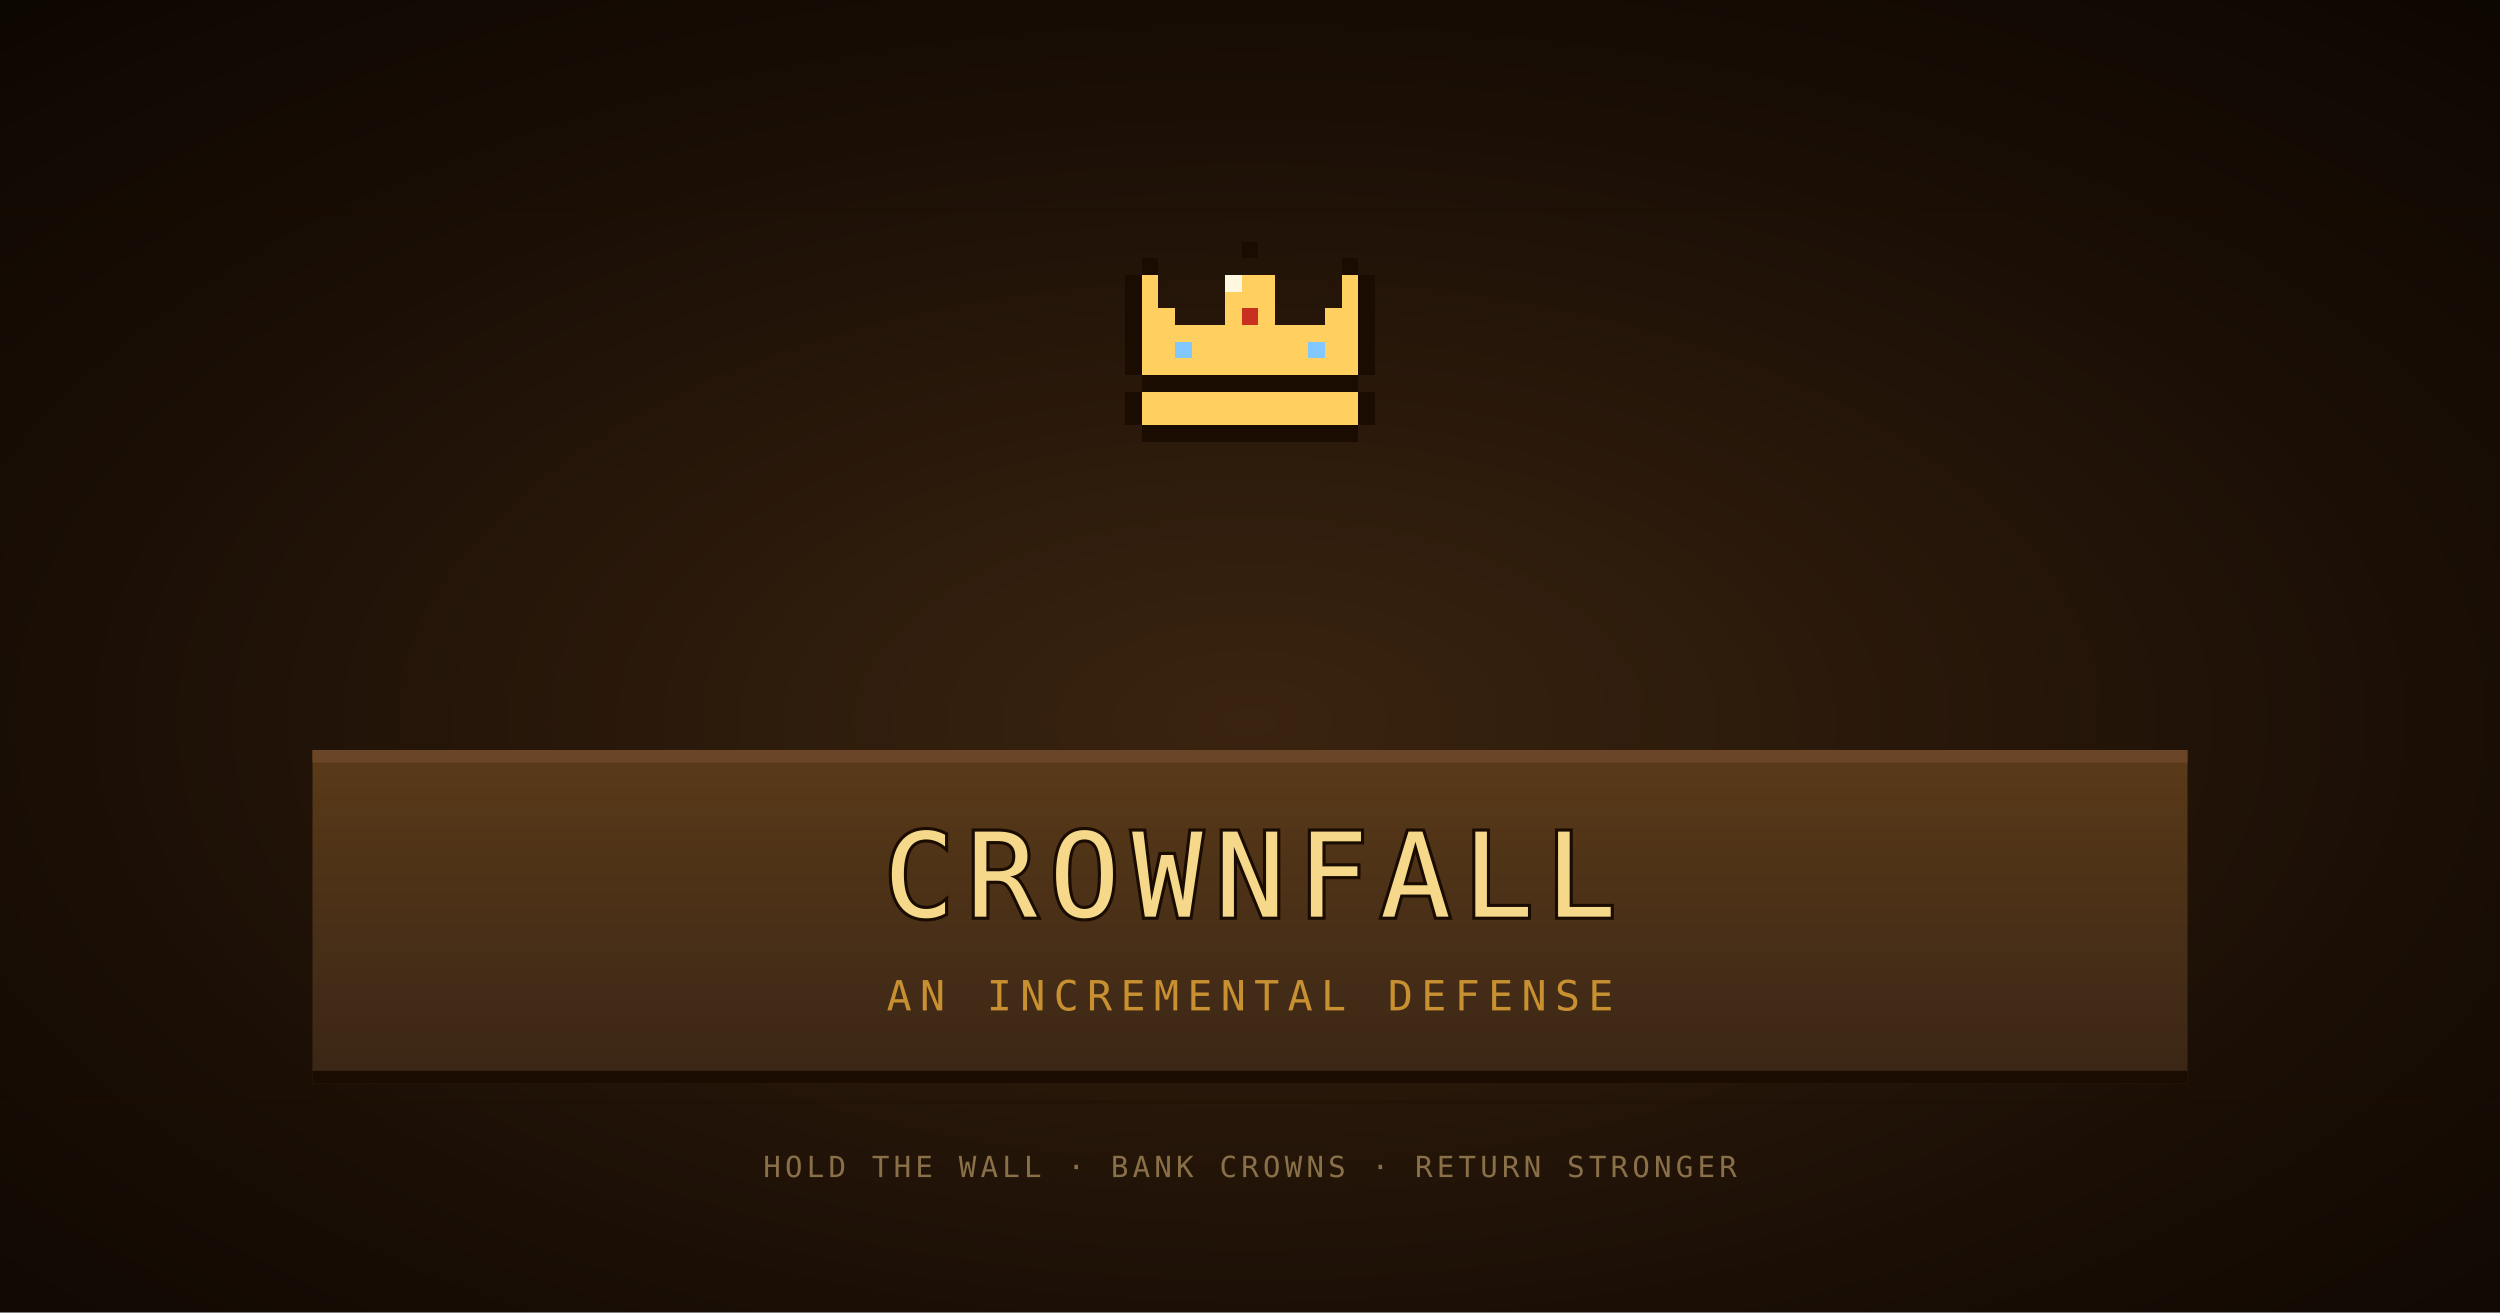
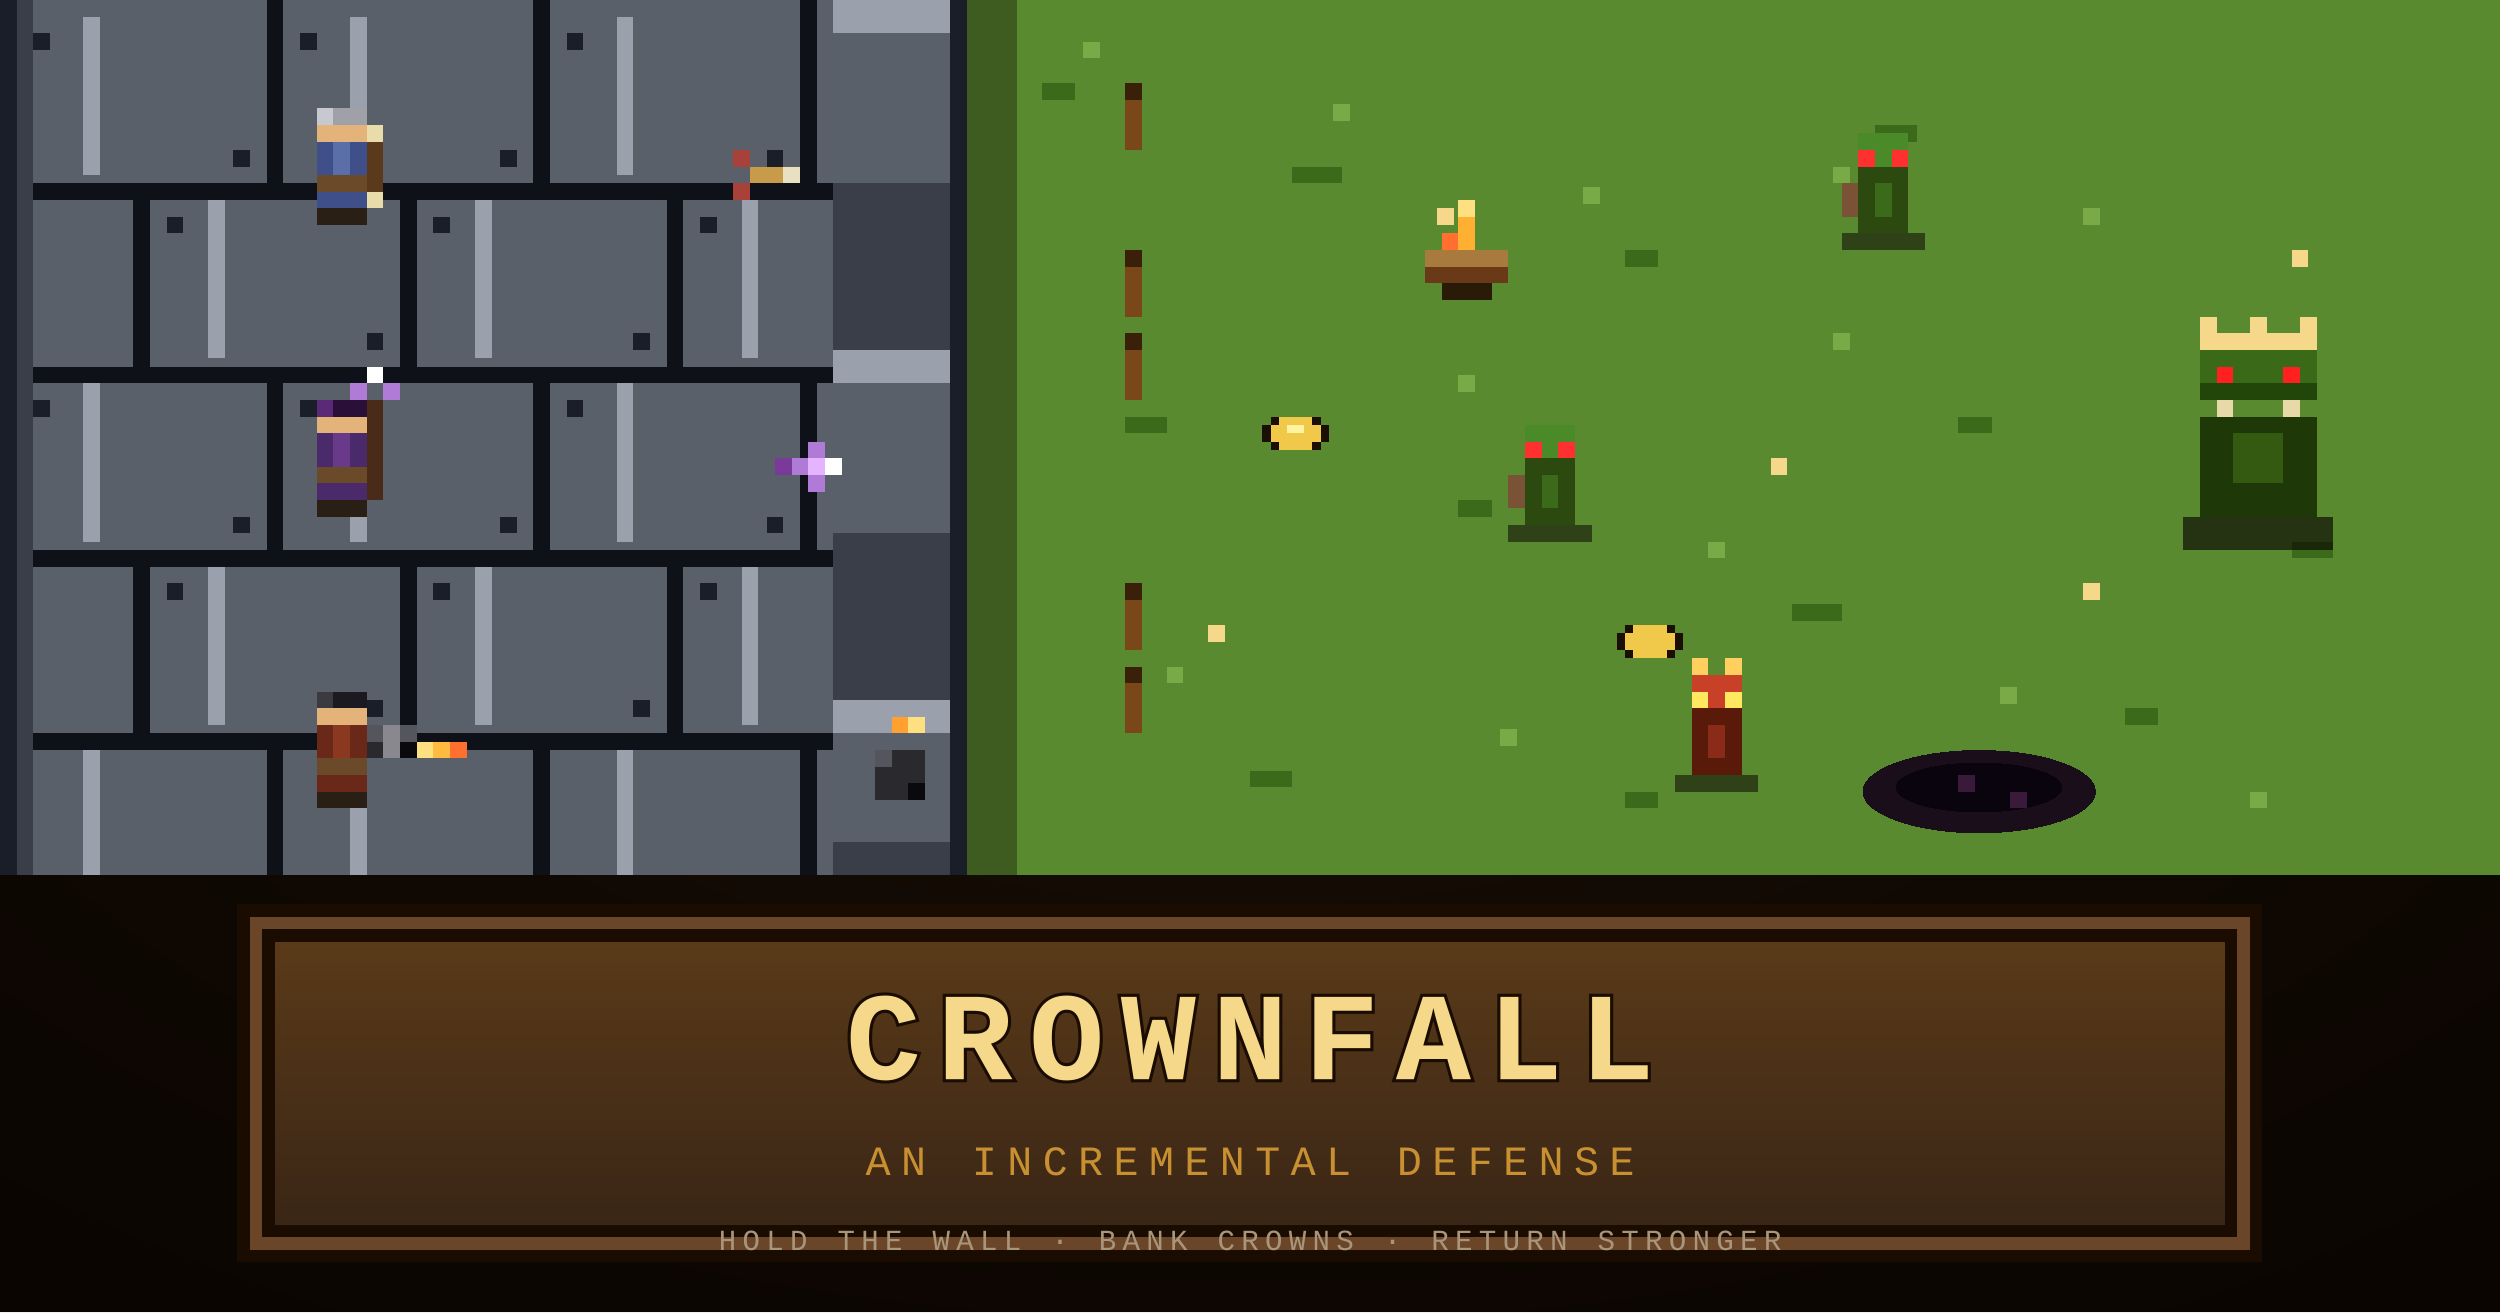
- <svg xmlns="http://www.w3.org/2000/svg" width="1200" height="630" viewBox="0 0 1200 630">
+ <svg xmlns="http://www.w3.org/2000/svg" width="1200" height="630" viewBox="0 0 1200 630" shape-rendering="crispEdges">
  <defs>
-     <radialGradient id="bg" cx="50%" cy="55%" r="80%">
+     <radialGradient id="bg" cx="50%" cy="40%" r="80%">
      <stop offset="0%" stop-color="#3a2410" />
-       <stop offset="60%" stop-color="#1a0e05" />
+       <stop offset="55%" stop-color="#1a0e05" />
      <stop offset="100%" stop-color="#0a0500" />
    </radialGradient>
+   </defs>
+   <rect width="1200" height="630" fill="url(#bg)" />
+   <g id="grass">
+     <rect x="464" y="0" width="736" height="420" fill="#5a8a30" />
+     <g fill="#3a6a1a">
+       <rect x="500" y="40" width="16" height="8" />
+       <rect x="620" y="80" width="24" height="8" />
+       <rect x="780" y="120" width="16" height="8" />
+       <rect x="900" y="60" width="20" height="8" />
+       <rect x="1080" y="180" width="16" height="8" />
+       <rect x="540" y="200" width="20" height="8" />
+       <rect x="700" y="240" width="16" height="8" />
+       <rect x="860" y="290" width="24" height="8" />
+       <rect x="1020" y="340" width="16" height="8" />
+       <rect x="600" y="370" width="20" height="8" />
+       <rect x="780" y="380" width="16" height="8" />
+       <rect x="940" y="200" width="16" height="8" />
+       <rect x="1100" y="260" width="20" height="8" />
+     </g>
+     <g fill="#7aaa48">
+       <rect x="520" y="20" width="8" height="8" />
+       <rect x="640" y="50" width="8" height="8" />
+       <rect x="760" y="90" width="8" height="8" />
+       <rect x="880" y="160" width="8" height="8" />
+       <rect x="1000" y="100" width="8" height="8" />
+       <rect x="700" y="180" width="8" height="8" />
+       <rect x="820" y="260" width="8" height="8" />
+       <rect x="960" y="330" width="8" height="8" />
+       <rect x="1080" y="380" width="8" height="8" />
+       <rect x="560" y="320" width="8" height="8" />
+       <rect x="720" y="350" width="8" height="8" />
+       <rect x="880" y="80" width="8" height="8" />
+     </g>
+     <g fill="#f5d889">
+       <rect x="690" y="100" width="8" height="8" />
+       <rect x="850" y="220" width="8" height="8" />
+       <rect x="1000" y="280" width="8" height="8" />
+       <rect x="1100" y="120" width="8" height="8" />
+       <rect x="580" y="300" width="8" height="8" />
+       <rect x="950" y="380" width="8" height="8" />
+     </g>
+   </g>
+   <g id="wall">
+     <rect x="0" y="0" width="400" height="420" fill="#5a606a" />
+     <g fill="#0e1218">
+       <rect x="0" y="88" width="400" height="8" />
+       <rect x="0" y="176" width="400" height="8" />
+       <rect x="0" y="264" width="400" height="8" />
+       <rect x="0" y="352" width="400" height="8" />
+     </g>
+     <g fill="#0e1218">
+       <rect x="128" y="0" width="8" height="88" />
+       <rect x="256" y="0" width="8" height="88" />
+       <rect x="384" y="0" width="8" height="88" />
+       <rect x="64" y="88" width="8" height="88" />
+       <rect x="192" y="88" width="8" height="88" />
+       <rect x="320" y="88" width="8" height="88" />
+       <rect x="128" y="176" width="8" height="88" />
+       <rect x="256" y="176" width="8" height="88" />
+       <rect x="384" y="176" width="8" height="88" />
+       <rect x="64" y="264" width="8" height="88" />
+       <rect x="192" y="264" width="8" height="88" />
+       <rect x="320" y="264" width="8" height="88" />
+       <rect x="128" y="352" width="8" height="68" />
+       <rect x="256" y="352" width="8" height="68" />
+       <rect x="384" y="352" width="8" height="68" />
+     </g>
+     <g fill="#9aa0ac">
+       <rect x="40" y="8" width="8" height="76" />
+       <rect x="168" y="8" width="8" height="76" />
+       <rect x="296" y="8" width="8" height="76" />
+       <rect x="100" y="96" width="8" height="76" />
+       <rect x="228" y="96" width="8" height="76" />
+       <rect x="356" y="96" width="8" height="76" />
+       <rect x="40" y="184" width="8" height="76" />
+       <rect x="168" y="184" width="8" height="76" />
+       <rect x="296" y="184" width="8" height="76" />
+       <rect x="100" y="272" width="8" height="76" />
+       <rect x="228" y="272" width="8" height="76" />
+       <rect x="356" y="272" width="8" height="76" />
+       <rect x="40" y="360" width="8" height="60" />
+       <rect x="168" y="360" width="8" height="60" />
+       <rect x="296" y="360" width="8" height="60" />
+     </g>
+     <g fill="#1a1e28">
+       <rect x="16" y="16" width="8" height="8" />
+       <rect x="112" y="72" width="8" height="8" />
+       <rect x="144" y="16" width="8" height="8" />
+       <rect x="240" y="72" width="8" height="8" />
+       <rect x="272" y="16" width="8" height="8" />
+       <rect x="368" y="72" width="8" height="8" />
+       <rect x="80" y="104" width="8" height="8" />
+       <rect x="176" y="160" width="8" height="8" />
+       <rect x="208" y="104" width="8" height="8" />
+       <rect x="304" y="160" width="8" height="8" />
+       <rect x="336" y="104" width="8" height="8" />
+       <rect x="16" y="192" width="8" height="8" />
+       <rect x="112" y="248" width="8" height="8" />
+       <rect x="144" y="192" width="8" height="8" />
+       <rect x="240" y="248" width="8" height="8" />
+       <rect x="272" y="192" width="8" height="8" />
+       <rect x="368" y="248" width="8" height="8" />
+       <rect x="80" y="280" width="8" height="8" />
+       <rect x="176" y="336" width="8" height="8" />
+       <rect x="208" y="280" width="8" height="8" />
+       <rect x="304" y="336" width="8" height="8" />
+       <rect x="336" y="280" width="8" height="8" />
+     </g>
+     <rect x="0" y="0" width="16" height="420" fill="#3a3e48" />
+     <rect x="0" y="0" width="8" height="420" fill="#1a1e28" />
+     <g id="merlons">
+       <g fill="#5a606a">
+         <rect x="400" y="0" width="64" height="104" />
+         <rect x="400" y="168" width="64" height="104" />
+         <rect x="400" y="336" width="64" height="84" />
+       </g>
+       <g fill="#9aa0ac">
+         <rect x="400" y="0" width="64" height="16" />
+         <rect x="400" y="168" width="64" height="16" />
+         <rect x="400" y="336" width="64" height="16" />
+       </g>
+       <g fill="#3a3e48">
+         <rect x="400" y="88" width="64" height="16" />
+         <rect x="400" y="256" width="64" height="16" />
+         <rect x="400" y="404" width="64" height="16" />
+       </g>
+       <g fill="#3a3e48">
+         <rect x="400" y="104" width="64" height="64" />
+         <rect x="400" y="272" width="64" height="64" />
+       </g>
+       <g fill="#1a1e28">
+         <rect x="456" y="0" width="8" height="420" />
+       </g>
+       <rect x="464" y="0" width="24" height="420" fill="rgba(10,6,2,0.35)" />
+     </g>
+   </g>
+   <g id="hero-archer" transform="translate(160, 60)">
+     <rect x="-8" y="40" width="24" height="8" fill="#2a1f14" />
+     <rect x="-8" y="8" width="24" height="32" fill="#3e4f8a" />
+     <rect x="0" y="8" width="8" height="16" fill="#5a6fa8" />
+     <rect x="-8" y="24" width="24" height="8" fill="#6b4a2a" />
+     <rect x="-8" y="0" width="24" height="8" fill="#e4b37a" />
+     <rect x="-8" y="-8" width="24" height="8" fill="#a0a0a8" />
+     <rect x="-8" y="-8" width="8" height="8" fill="#c8c8d0" />
+     <rect x="16" y="0" width="8" height="40" fill="#5a3a1a" />
+     <rect x="16" y="0" width="8" height="8" fill="#e8dcaa" />
+     <rect x="16" y="32" width="8" height="8" fill="#e8dcaa" />
+   </g>
+   <g id="hero-mage" transform="translate(160, 200)">
+     <rect x="-8" y="40" width="24" height="8" fill="#2a1f14" />
+     <rect x="-8" y="8" width="24" height="32" fill="#4a2a6a" />
+     <rect x="0" y="8" width="8" height="16" fill="#6a3a8a" />
+     <rect x="-8" y="24" width="24" height="8" fill="#6b4a2a" />
+     <rect x="-8" y="0" width="24" height="8" fill="#e4b37a" />
+     <rect x="-8" y="-8" width="24" height="8" fill="#2a1038" />
+     <rect x="-8" y="-8" width="8" height="8" fill="#5a2a78" />
+     <rect x="16" y="-8" width="8" height="48" fill="#4a2a18" />
+     <rect x="16" y="-24" width="8" height="8" fill="#e4b4ff" />
+     <rect x="8" y="-16" width="8" height="8" fill="#b07bd6" />
+     <rect x="24" y="-16" width="8" height="8" fill="#b07bd6" />
+     <rect x="16" y="-24" width="8" height="8" fill="#ffffff" />
+   </g>
+   <g id="hero-cannoneer" transform="translate(160, 340)">
+     <rect x="-8" y="40" width="24" height="8" fill="#2a1f14" />
+     <rect x="-8" y="8" width="24" height="32" fill="#6a2818" />
+     <rect x="0" y="8" width="8" height="16" fill="#8a3820" />
+     <rect x="-8" y="24" width="24" height="8" fill="#6b4a2a" />
+     <rect x="-8" y="0" width="24" height="8" fill="#e4b37a" />
+     <rect x="-8" y="-8" width="24" height="8" fill="#1a1a20" />
+     <rect x="-8" y="-8" width="8" height="8" fill="#3a3a40" />
+     <rect x="16" y="8" width="24" height="16" fill="#2a2a2e" />
+     <rect x="16" y="8" width="24" height="8" fill="#55555e" />
+     <rect x="32" y="16" width="8" height="8" fill="#0a0a0e" />
+     <rect x="24" y="8" width="8" height="16" fill="#88888e" />
+     <rect x="40" y="16" width="8" height="8" fill="#ffe080" />
+     <rect x="48" y="16" width="8" height="8" fill="#ffba40" />
+     <rect x="56" y="16" width="8" height="8" fill="#ff7030" />
+   </g>
+   <g transform="translate(360, 80)">
+     <rect x="0" y="0" width="16" height="8" fill="#c89b4a" />
+     <rect x="16" y="0" width="8" height="8" fill="#e8e0c0" />
+     <rect x="-8" y="-8" width="8" height="8" fill="#a8413a" />
+     <rect x="-8" y="8" width="8" height="8" fill="#a8413a" />
+   </g>
+   <g transform="translate(380, 220)">
+     <rect x="-8" y="0" width="8" height="8" fill="#7a3a9a" />
+     <rect x="0" y="0" width="16" height="8" fill="#b07bd6" />
+     <rect x="8" y="-8" width="8" height="8" fill="#b07bd6" />
+     <rect x="8" y="8" width="8" height="8" fill="#b07bd6" />
+     <rect x="8" y="0" width="8" height="8" fill="#e4b4ff" />
+     <rect x="16" y="0" width="8" height="8" fill="#ffffff" />
+   </g>
+   <g transform="translate(420, 360)">
+     <rect x="0" y="0" width="24" height="24" fill="#2a2a2e" />
+     <rect x="0" y="0" width="8" height="8" fill="#55555e" />
+     <rect x="16" y="16" width="8" height="8" fill="#0a0a0e" />
+     <rect x="8" y="-16" width="8" height="8" fill="#ffa030" />
+     <rect x="16" y="-16" width="8" height="8" fill="#ffe080" />
+   </g>
+   <g id="enemy-goblin-1" transform="translate(900, 80)">
+     <rect x="-16" y="32" width="40" height="8" fill="rgba(10,6,2,0.55)" />
+     <rect x="-8" y="0" width="24" height="32" fill="#2c4a10" />
+     <rect x="0" y="8" width="8" height="16" fill="#3a6a1a" />
+     <rect x="-8" y="-16" width="24" height="16" fill="#4a8a28" />
+     <rect x="-8" y="-8" width="8" height="8" fill="#ff3030" />
+     <rect x="8" y="-8" width="8" height="8" fill="#ff3030" />
+     <rect x="-16" y="8" width="8" height="16" fill="#7a5236" />
+   </g>
+   <g id="enemy-goblin-2" transform="translate(740, 220)">
+     <rect x="-16" y="32" width="40" height="8" fill="rgba(10,6,2,0.55)" />
+     <rect x="-8" y="0" width="24" height="32" fill="#2c4a10" />
+     <rect x="0" y="8" width="8" height="16" fill="#3a6a1a" />
+     <rect x="-8" y="-16" width="24" height="16" fill="#4a8a28" />
+     <rect x="-8" y="-8" width="8" height="8" fill="#ff3030" />
+     <rect x="8" y="-8" width="8" height="8" fill="#ff3030" />
+     <rect x="-16" y="8" width="8" height="16" fill="#7a5236" />
+   </g>
+   <g id="enemy-charger" transform="translate(820, 340)">
+     <rect x="-16" y="32" width="40" height="8" fill="rgba(10,6,2,0.55)" />
+     <rect x="-8" y="0" width="24" height="32" fill="#5a1a0a" />
+     <rect x="0" y="8" width="8" height="16" fill="#8a2a18" />
+     <rect x="-8" y="-16" width="24" height="16" fill="#c84028" />
+     <rect x="-8" y="-8" width="8" height="8" fill="#ffe860" />
+     <rect x="8" y="-8" width="8" height="8" fill="#ffe860" />
+     <rect x="-8" y="-24" width="8" height="8" fill="#ffd060" />
+     <rect x="8" y="-24" width="8" height="8" fill="#ffd060" />
+   </g>
+   <g id="boss" transform="translate(1080, 200)">
+     <rect x="-32" y="48" width="72" height="16" fill="rgba(10,6,2,0.65)" />
+     <rect x="-24" y="0" width="56" height="48" fill="#1e3808" />
+     <rect x="-8" y="8" width="24" height="24" fill="#335a10" />
+     <rect x="-24" y="-32" width="56" height="24" fill="#3a6a18" />
+     <rect x="-24" y="-16" width="56" height="8" fill="#22460a" />
+     <rect x="-24" y="-40" width="56" height="8" fill="#f5d889" />
+     <rect x="-24" y="-48" width="8" height="8" fill="#f5d889" />
+     <rect x="0" y="-48" width="8" height="8" fill="#f5d889" />
+     <rect x="24" y="-48" width="8" height="8" fill="#f5d889" />
+     <rect x="-16" y="-24" width="8" height="8" fill="#ff2020" />
+     <rect x="16" y="-24" width="8" height="8" fill="#ff2020" />
+     <rect x="-16" y="-8" width="8" height="8" fill="#e8d9a8" />
+     <rect x="16" y="-8" width="8" height="8" fill="#e8d9a8" />
+   </g>
+   <g fill="#3a2008">
+     <rect x="540" y="40" width="8" height="8" />
+     <rect x="540" y="120" width="8" height="8" />
+     <rect x="540" y="160" width="8" height="8" />
+     <rect x="540" y="280" width="8" height="8" />
+     <rect x="540" y="320" width="8" height="8" />
+   </g>
+   <g fill="#7a4818">
+     <rect x="540" y="48" width="8" height="24" />
+     <rect x="540" y="128" width="8" height="24" />
+     <rect x="540" y="168" width="8" height="24" />
+     <rect x="540" y="288" width="8" height="24" />
+     <rect x="540" y="328" width="8" height="24" />
+   </g>
+   <g transform="translate(700, 120)">
+     <rect x="-8" y="16" width="24" height="8" fill="#2a1a08" />
+     <rect x="-16" y="0" width="40" height="16" fill="#6a3a18" />
+     <rect x="-16" y="0" width="40" height="8" fill="#a87a3e" />
+     <rect x="0" y="-16" width="8" height="16" fill="#ffb030" />
+     <rect x="0" y="-24" width="8" height="8" fill="#ffe080" />
+     <rect x="-8" y="-8" width="8" height="8" fill="#ff7030" />
+   </g>
+   <ellipse cx="950" cy="380" rx="56" ry="20" fill="#1a0e1a" />
+   <ellipse cx="950" cy="378" rx="40" ry="12" fill="#0a040e" />
+   <rect x="940" y="372" width="8" height="8" fill="#3a1a3a" />
+   <rect x="965" y="380" width="8" height="8" fill="#3a1a3a" />
+   <g fill="#1a0e05">
+     <rect x="610" y="200" width="24" height="16" />
+     <rect x="606" y="204" width="32" height="8" />
+   </g>
+   <g fill="#f0c94a">
+     <rect x="614" y="200" width="16" height="16" />
+     <rect x="610" y="204" width="24" height="8" />
+   </g>
+   <g fill="#fff3a0">
+     <rect x="618" y="204" width="8" height="4" />
+   </g>
+   <g fill="#1a0e05">
+     <rect x="780" y="300" width="24" height="16" />
+     <rect x="776" y="304" width="32" height="8" />
+   </g>
+   <g fill="#f0c94a">
+     <rect x="784" y="300" width="16" height="16" />
+     <rect x="780" y="304" width="24" height="8" />
+   </g>
+   <defs>
    <linearGradient id="banner" x1="0" y1="0" x2="0" y2="1">
      <stop offset="0%" stop-color="#5a3a18" />
      <stop offset="100%" stop-color="#3a2616" />
    </linearGradient>
  </defs>
-   <rect width="1200" height="630" fill="url(#bg)" />
-   <g fill="#1a0c00" opacity="0.3">
-     <rect x="0" y="100" width="1200" height="2" />
-     <rect x="0" y="528" width="1200" height="2" />
-   </g>
-   <g transform="translate(540, 100) scale(8)" shape-rendering="crispEdges">
-     <g fill="#1a0c00">
-       <rect x="1" y="3" width="1" height="1" />
-       <rect x="7" y="2" width="1" height="1" />
-       <rect x="13" y="3" width="1" height="1" />
-       <rect x="0" y="4" width="1" height="6" />
-       <rect x="14" y="4" width="1" height="6" />
-     </g>
-     <g fill="#ffd060">
-       <rect x="1" y="4" width="1" height="6" />
-       <rect x="2" y="6" width="1" height="4" />
-       <rect x="3" y="7" width="3" height="3" />
-       <rect x="6" y="4" width="3" height="6" />
-       <rect x="9" y="7" width="3" height="3" />
-       <rect x="12" y="6" width="1" height="4" />
-       <rect x="13" y="4" width="1" height="6" />
-     </g>
-     <g fill="#c83020">
-       <rect x="7" y="6" width="1" height="1" />
-     </g>
-     <g fill="#80c8ff">
-       <rect x="3" y="8" width="1" height="1" />
-       <rect x="11" y="8" width="1" height="1" />
-     </g>
-     <g fill="#fff8e0">
-       <rect x="6" y="4" width="1" height="1" />
-     </g>
-     <g fill="#1a0c00">
-       <rect x="1" y="10" width="13" height="1" />
-       <rect x="0" y="11" width="15" height="1" />
-       <rect x="0" y="12" width="15" height="1" />
-       <rect x="1" y="13" width="13" height="1" />
-     </g>
-     <g fill="#ffd060">
-       <rect x="1" y="11" width="13" height="1" />
-       <rect x="1" y="12" width="13" height="1" />
-     </g>
-   </g>
-   <g transform="translate(150, 360)">
-     <rect x="0" y="0" width="900" height="160" fill="url(#banner)" />
-     <rect x="0" y="0" width="900" height="6" fill="#6a4528" />
-     <rect x="0" y="154" width="900" height="6" fill="#1a0c00" />
-     <text x="450" y="80" text-anchor="middle" font-family="'Press Start 2P', monospace" font-size="56" fill="#f5d889" letter-spacing="6" stroke="#1a0c00" stroke-width="3" paint-order="stroke">CROWNFALL</text>
-     <text x="450" y="125" text-anchor="middle" font-family="'Press Start 2P', monospace" font-size="20" fill="#c89030" letter-spacing="4">AN INCREMENTAL DEFENSE</text>
-   </g>
-   <text x="600" y="565" text-anchor="middle" font-family="'Press Start 2P', monospace" font-size="14" fill="#8a7048" letter-spacing="2">HOLD THE WALL  ·  BANK CROWNS  ·  RETURN STRONGER</text>
+   <rect x="0" y="420" width="1200" height="210" fill="rgba(10,6,2,0.65)" />
+   <g transform="translate(120, 440)">
+     <rect x="-6" y="-6" width="972" height="172" fill="#1a0c00" />
+     <rect x="0" y="0" width="960" height="160" fill="#6a4528" />
+     <rect x="6" y="6" width="948" height="148" fill="#1a0c00" />
+     <rect x="12" y="12" width="936" height="136" fill="url(#banner)" />
+     <text x="480" y="78" text-anchor="middle" font-family="'Press Start 2P', 'Courier New', monospace" font-size="60" font-weight="bold" fill="#f5d889" letter-spacing="8" stroke="#1a0c00" stroke-width="3" paint-order="stroke">CROWNFALL</text>
+     <text x="480" y="124" text-anchor="middle" font-family="'Press Start 2P', 'Courier New', monospace" font-size="20" fill="#c89030" letter-spacing="5">AN INCREMENTAL DEFENSE</text>
+   </g>
+   <text x="600" y="600" text-anchor="middle" font-family="'Press Start 2P', 'Courier New', monospace" font-size="14" fill="#a8957a" letter-spacing="3">HOLD THE WALL  ·  BANK CROWNS  ·  RETURN STRONGER</text>
</svg>
